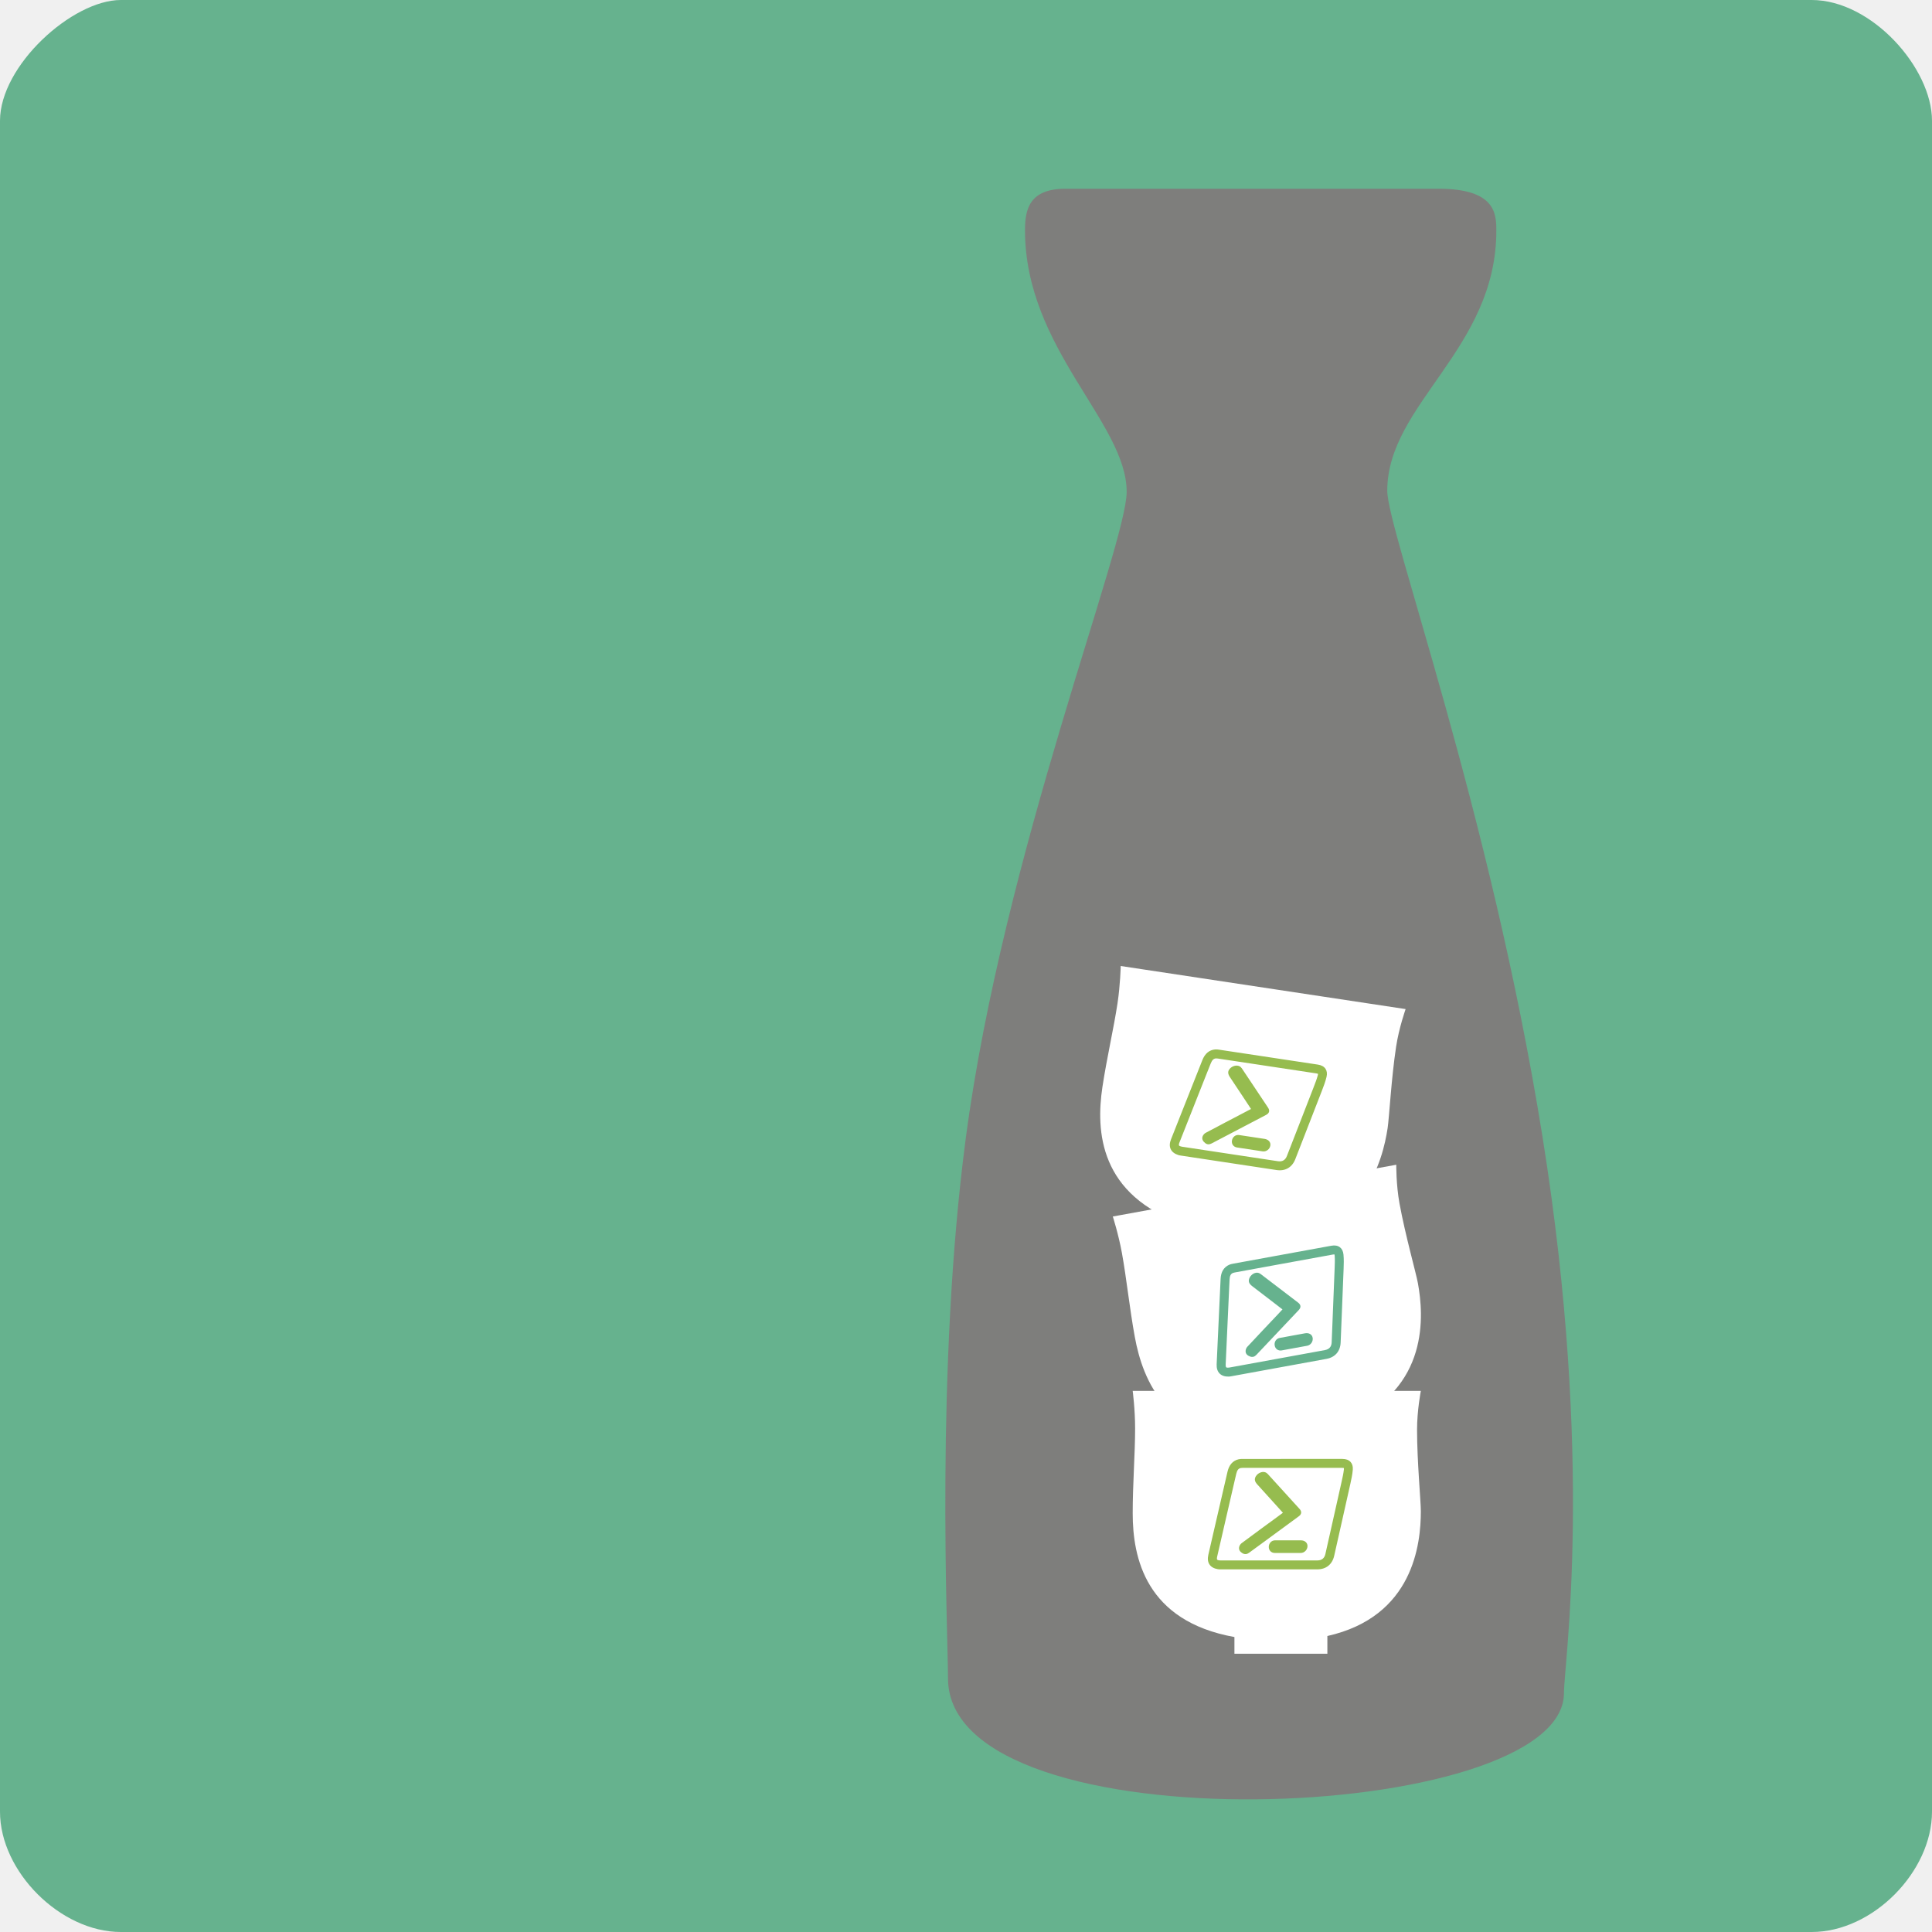
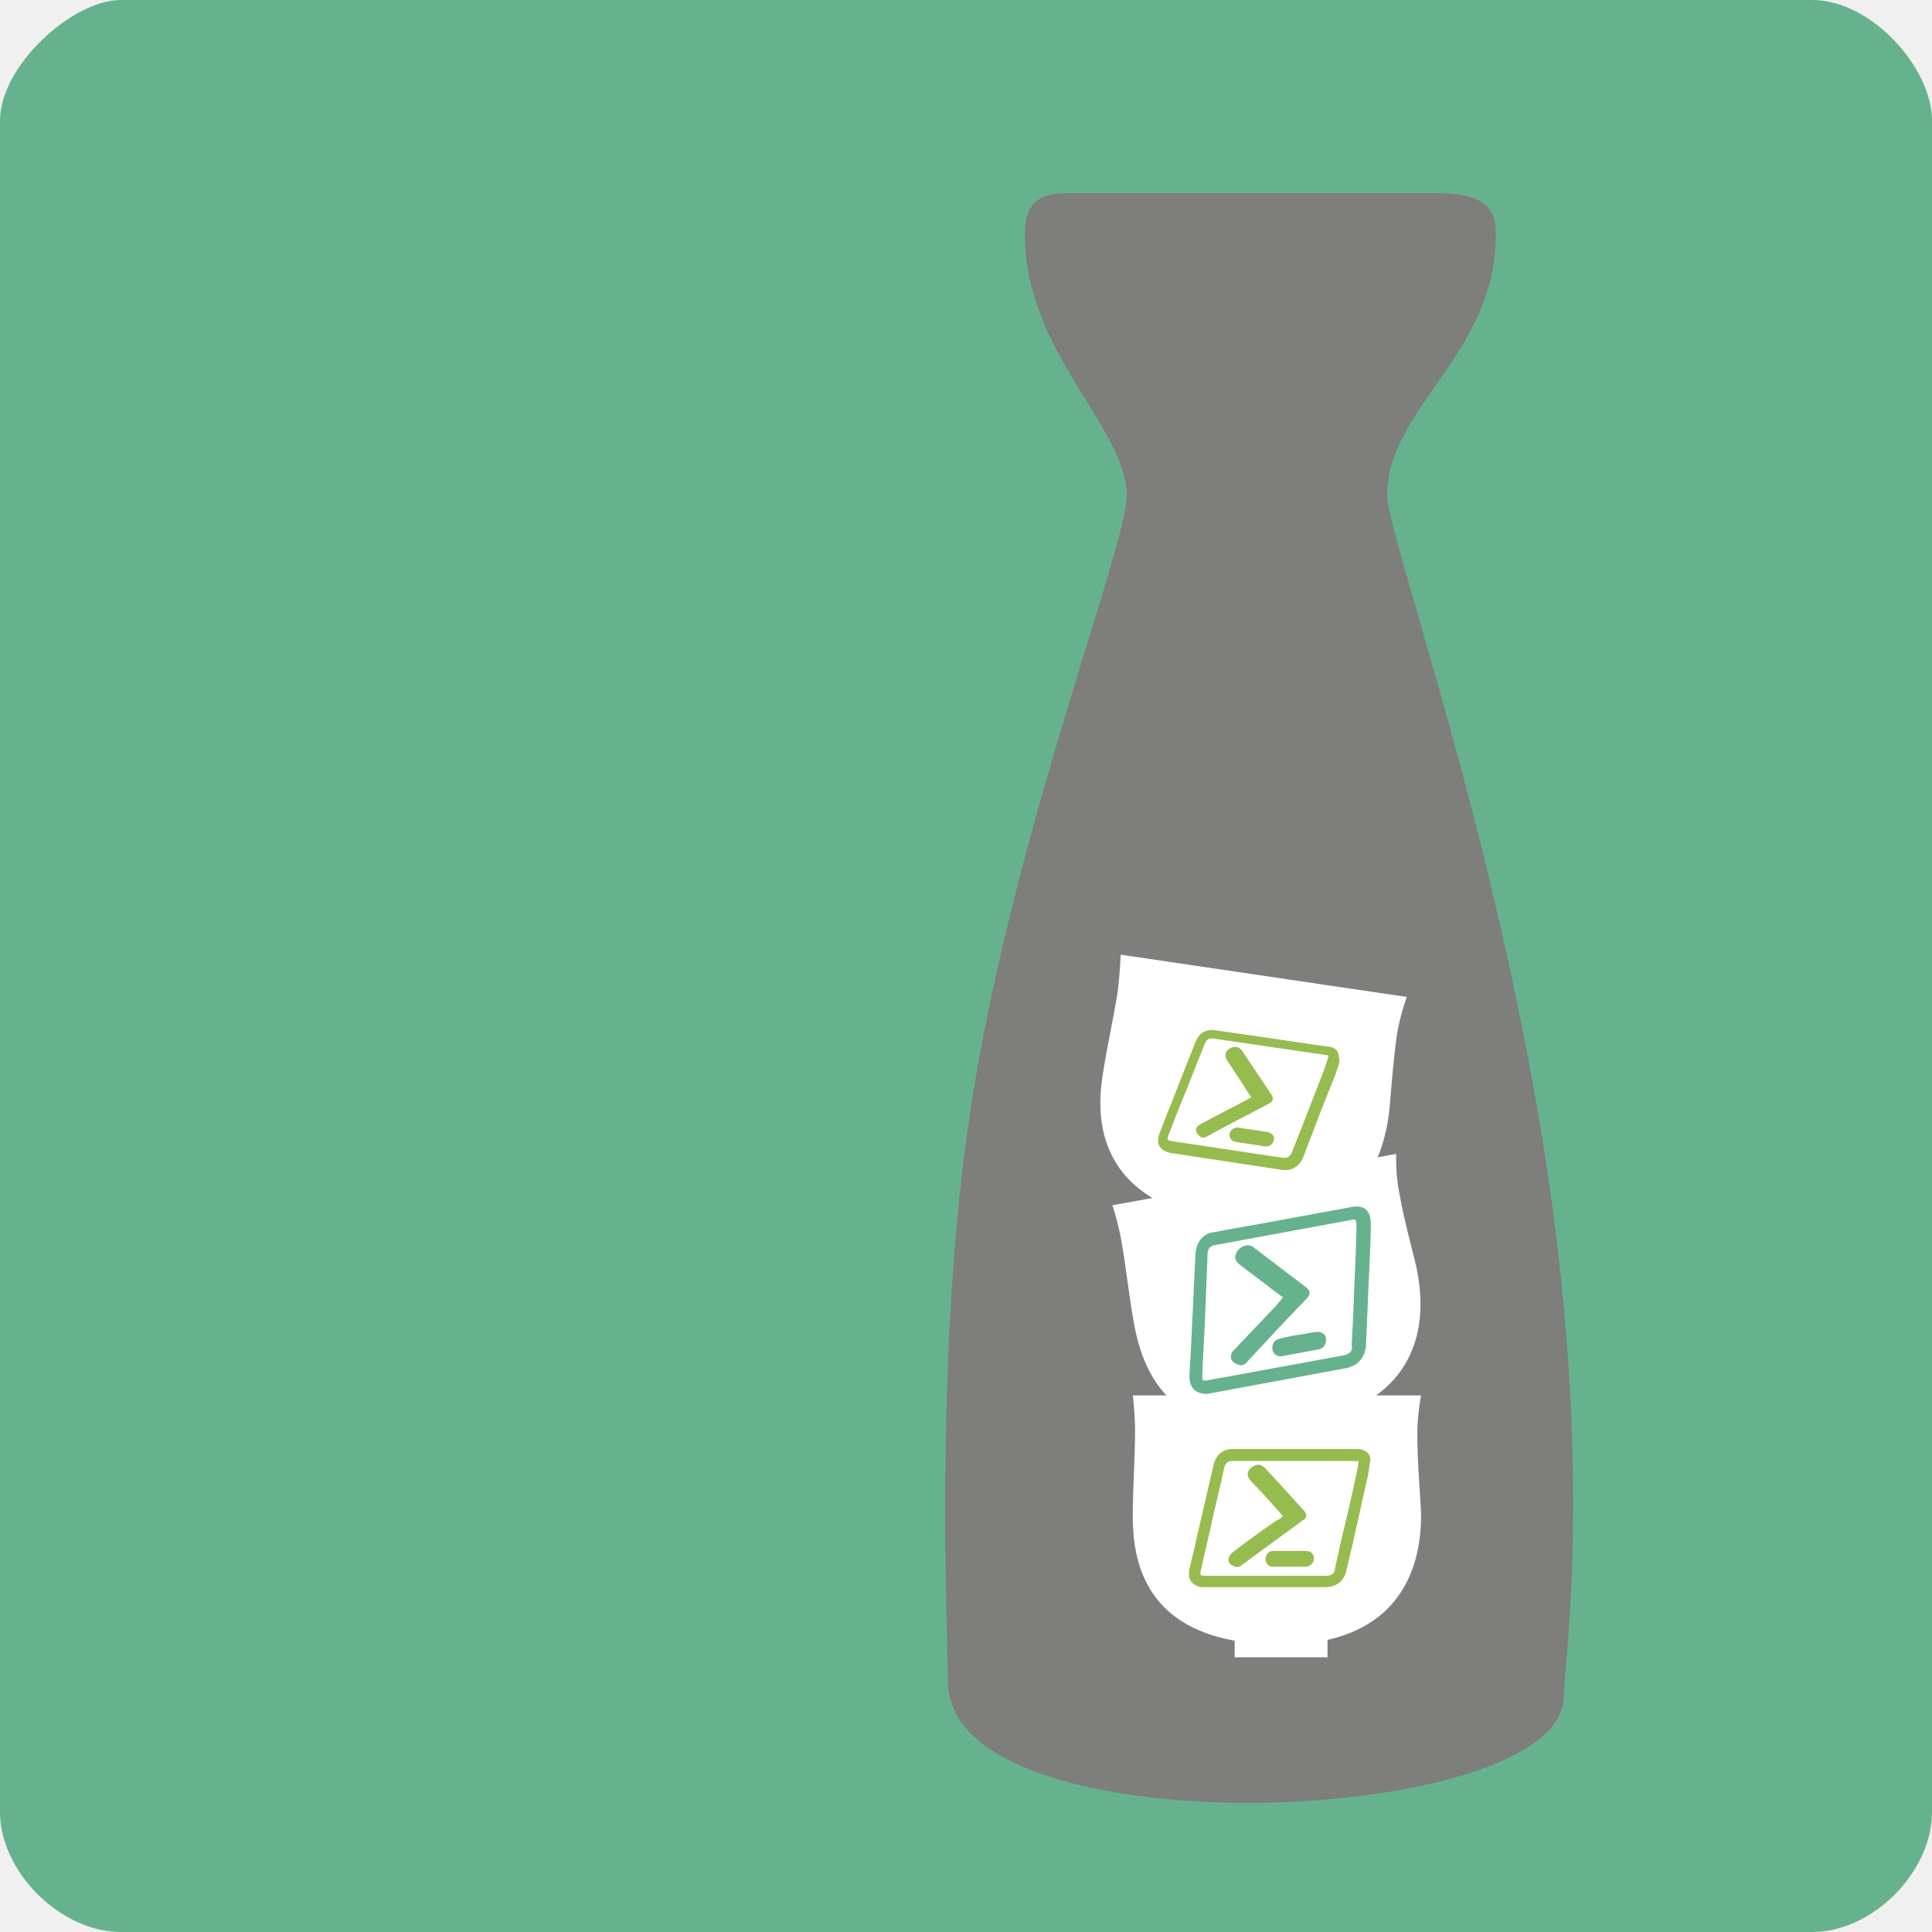
<svg xmlns="http://www.w3.org/2000/svg" version="1.1" x="0px" y="0px" viewBox="0 0 256 256" style="enable-background:new 0 0 256 256;" xml:space="preserve">
-   <g id="Single_Charcoal_16x16">
- </g>
-   <g id="Single_Charcoal_32x32">
- </g>
-   <g id="Single_Charcoal_64x64">
- </g>
-   <g id="Single_Charcoal_128x128">
- </g>
-   <g id="Single_Charcoal_256x256">
- </g>
+   <style type="text/css">
+ 	.st0{fill:#96BC4F;}
+ 	.st1{fill:#FFFFFF;}
+ 	.st2{fill:#66B28E;}
+ 	.st3{fill:#7E7E7C;}
+ </style>
  <g id="Single_Olive_16x16">
</g>
  <g id="Single_Olive_32x32">
</g>
  <g id="Single_Olive_64x64">
</g>
-   <g id="Single_Olive_128x128">
- </g>
  <g id="Single_Olive_256x256">
</g>
  <g id="Single_Teal_256x256">
+ </g>
+   <g id="Single_Charcoal_256x256">
</g>
  <g id="Single_Teal_16x16">
</g>
  <g id="Single_Teal_32x32">
</g>
  <g id="Single_Teal_64x64">
</g>
-   <g id="Single_Teal_16x16_1_">
+   <g id="Single_Charcoal_32x32">
+ </g>
+   <g id="Single_Charcoal_16x16">
+ </g>
+   <g id="Single_Charcoal_64x64">
+ </g>
+   <g id="Single_Charcoal_128x128">
</g>
  <g id="Full_Olive_16x16">
</g>
  <g id="Full_Olive_32x32">
</g>
  <g id="Full_Olive_64x64">
</g>
-   <g id="Full_Olive_128x128">
- </g>
  <g id="Full_Olive_256x256">
</g>
+   <g id="Full_Teal_256x256">
+     <path class="st2" d="M240.1,256H16c-8,0-16-8-16-15.9V16C0,8.7,9.6,0,16,0h224.1C248,0,256,9,256,16v224.1   C256,248,248.2,256,240.1,256z" />
+     <path class="st3" d="M141.2,25.6c4.8,0,41.4,0,49.4,0c7.5,0,7.6,3.3,7.6,5.6c0,15.7-14.4,22.9-14.4,34.4c0,5.2,13.6,42.2,20.6,85.5   s2.8,69.8,2.8,73.7c0,17.4-81.6,20.8-81.6-2c0-6-1.7-40.8,2.4-71.5c4.9-37.5,21.3-78.6,21.3-85.6c0-9.1-13.5-19-13.5-34.6   C135.8,28.4,136.4,25.6,141.2,25.6z" />
+     <g>
+       <path class="st1" d="M148.5,126.5c0,0-0.1,2.5-0.4,4.9c-0.5,3.3-1.4,7.2-2,11.1c-0.9,5.8-0.4,14.4,10.9,18.2l-0.3,2.2l12.2,1.8    l0.4-2.3c11.7-0.8,14.1-10.2,14.7-14.5c0.2-1.3,0.5-6.6,1.1-10.8c0.4-2.5,1.3-5,1.3-5L148.5,126.5z" />
+       <g>
+         <path class="st0" d="M177.2,139.3c-0.2-0.3-0.6-0.6-1.2-0.6l-8.8-1.3c-2.1-0.3-4.2-0.6-6.3-0.9c-0.2,0-0.4-0.1-0.6,0     c-0.9,0.1-1.5,0.6-1.9,1.6c-1.3,3.2-2.5,6.4-3.8,9.6l-1,2.6c-0.2,0.6-0.2,1.1,0,1.5c0.2,0.4,0.6,0.7,1.2,0.9     c0.1,0,0.2,0.1,0.4,0.1c0,0,0.1,0,0.1,0l14.5,2.2c1.3,0.2,2.4-0.4,2.9-1.7l1.3-3.4c0.9-2.4,1.8-4.7,2.8-7.1     c0.2-0.6,0.5-1.4,0.7-2.1C177.4,140.1,177.4,139.6,177.2,139.3z M169.9,153.4l-14.7-2.2c-0.3-0.1-0.4-0.1-0.5-0.2     c0-0.1,0-0.2,0.1-0.5c0.8-2.1,1.6-4.2,2.5-6.3l1.5-3.8c0.3-0.7,0.5-1.3,0.8-2c0.2-0.5,0.4-0.7,0.8-0.8c0.1,0,0.2,0,0.3,0l7.5,1.1     l7.5,1.1c0.2,0,0.3,0.1,0.3,0.1c0,0,0,0.1,0,0.2c-0.2,0.6-0.4,1.2-0.6,1.8c-1,2.6-2,5.1-3,7.7l-1.1,2.8     C171,153.3,170.6,153.5,169.9,153.4z" />
+         <path class="st0" d="M165.8,145.4c-0.4-0.6-0.8-1.2-1.1-1.7c-0.7-1.1-1.4-2.1-2.1-3.2c-0.3-0.5-0.3-0.9,0-1.3     c0.4-0.4,1-0.6,1.5-0.4c0.1,0.1,0.3,0.2,0.4,0.3c1.3,2,2.7,4,4,6c0.3,0.5,0.2,0.8-0.3,1.1c-2.8,1.5-5.6,2.9-8.3,4.4     c-0.3,0.2-0.7,0.2-1-0.1c-0.3-0.3-0.5-0.6-0.4-1c0.1-0.2,0.3-0.4,0.5-0.5c2-1.1,4-2.1,5.9-3.1     C165.1,145.8,165.4,145.6,165.8,145.4z" />
+         <path class="st0" d="M166,149.7c0.6,0.1,1.3,0.2,1.9,0.3c0.6,0.1,1,0.5,0.9,1c-0.1,0.6-0.6,1-1.2,0.9c-1.3-0.2-2.6-0.4-3.9-0.6     c-0.5-0.1-0.8-0.5-0.8-1c0.1-0.6,0.6-0.9,1.1-0.9C164.6,149.5,165.3,149.6,166,149.7z" />
+       </g>
+     </g>
+     <g>
+       <path class="st1" d="M147.4,159.7c0,0,0.8,2.4,1.2,4.8c0.6,3.3,1,7.3,1.7,11.1c1.1,5.8,4.2,13.7,16.2,13.7l0.4,2.2l12.1-2.2    l-0.4-2.3c10.8-4.6,10-14.2,9.2-18.5c-0.2-1.3-1.7-6.4-2.4-10.5c-0.5-2.5-0.4-5.1-0.4-5.1L147.4,159.7z" />
+       <g>
+         <path class="st2" d="M180.9,160.2c-0.4-0.3-1-0.4-1.6-0.3l-10.9,2c-2.6,0.5-5.2,0.9-7.7,1.4c-0.2,0-0.5,0.1-0.7,0.2     c-1,0.5-1.5,1.4-1.6,2.7c-0.2,4.2-0.4,8.5-0.6,12.7l-0.2,3.4c0,0.8,0.2,1.4,0.6,1.8c0.4,0.4,1,0.6,1.7,0.6c0.1,0,0.3,0,0.5-0.1     c0,0,0.1,0,0.1,0l17.8-3.3c1.6-0.3,2.6-1.4,2.7-3.1l0.2-4.5c0.1-3.1,0.3-6.3,0.4-9.4c0-0.8,0.1-1.8,0-2.7     C181.5,160.9,181.3,160.5,180.9,160.2z M178,179.6l-18,3.3c-0.4,0.1-0.6,0-0.6,0c-0.1-0.1-0.1-0.2-0.1-0.6     c0.1-2.8,0.3-5.5,0.4-8.3l0.2-5.1c0-0.9,0.1-1.7,0.1-2.6c0-0.7,0.2-1,0.6-1.2c0.1,0,0.2-0.1,0.3-0.1l9.2-1.7l9.2-1.7     c0.3,0,0.3,0,0.3,0c0,0,0,0.1,0.1,0.3c0.1,0.8,0,1.5,0,2.4c-0.1,3.4-0.3,6.8-0.4,10.2l-0.2,3.7C179.3,179,178.9,179.4,178,179.6z     " />
+         <path class="st2" d="M170,171.9c-0.7-0.5-1.4-1-2-1.5c-1.2-0.9-2.5-1.9-3.7-2.8c-0.6-0.5-0.8-0.9-0.5-1.5     c0.2-0.6,0.9-1.1,1.6-1.1c0.2,0,0.4,0.1,0.6,0.2c2.4,1.8,4.7,3.6,7.1,5.4c0.5,0.4,0.6,0.9,0.1,1.4c-2.7,2.8-5.3,5.6-8,8.5     c-0.3,0.4-0.7,0.5-1.2,0.3c-0.5-0.2-0.9-0.5-0.9-1c0-0.3,0.1-0.6,0.3-0.8c1.9-2,3.8-4,5.7-6C169.4,172.6,169.7,172.3,170,171.9z" />
+         <path class="st2" d="M171.9,176.9c0.8-0.1,1.6-0.3,2.4-0.4c0.7-0.1,1.3,0.2,1.4,0.8c0.1,0.7-0.3,1.4-1,1.5     c-1.6,0.3-3.2,0.6-4.8,0.9c-0.7,0.1-1.2-0.3-1.3-0.9c-0.1-0.7,0.3-1.3,0.9-1.4C170.3,177.2,171.1,177,171.9,176.9z" />
+       </g>
+     </g>
+     <g>
+       <path class="st1" d="M150.1,184.8c0,0,0.3,2.4,0.3,4.9c0,3.4-0.3,7.4-0.3,11.3c0,5.9,1.7,14.3,13.5,16.4v2.2h12.3v-2.3    c11.4-2.6,12.4-12.2,12.4-16.5c0-1.4-0.5-6.6-0.5-10.8c0-2.5,0.5-5.1,0.5-5.1H150.1z" />
+       <g>
+         <path class="st0" d="M181.2,192.5c-0.3-0.3-0.8-0.5-1.4-0.5h-9.7c-2.3,0-4.6,0-6.9,0c-0.2,0-0.4,0-0.6,0.1     c-0.9,0.2-1.5,0.9-1.8,2c-0.8,3.6-1.7,7.2-2.5,10.9l-0.7,2.9c-0.1,0.6-0.1,1.2,0.2,1.6c0.3,0.4,0.7,0.7,1.4,0.8     c0.1,0,0.3,0,0.4,0c0,0,0.1,0,0.1,0h15.9c1.5,0,2.5-0.8,2.8-2.2l0.9-3.8c0.6-2.7,1.2-5.4,1.8-8.1c0.2-0.7,0.3-1.5,0.4-2.3     C181.7,193.2,181.5,192.8,181.2,192.5z M175.7,208.8h-16.1c-0.3,0-0.5-0.1-0.5-0.1c0-0.1-0.1-0.2,0-0.5c0.5-2.4,1.1-4.7,1.6-7.1     l1-4.3c0.2-0.7,0.3-1.5,0.5-2.2c0.1-0.6,0.4-0.9,0.8-1c0.1,0,0.2,0,0.3,0l8.2,0h8.2c0.2,0,0.3,0,0.3,0c0,0,0,0.1,0,0.2     c-0.1,0.7-0.2,1.3-0.4,2.1c-0.6,2.9-1.3,5.8-2,8.7l-0.7,3.2C176.9,208.4,176.5,208.8,175.7,208.8z" />
+         <path class="st0" d="M170,200.9c-0.5-0.6-1-1.1-1.5-1.7c-0.9-1-1.8-2-2.8-3c-0.4-0.5-0.5-0.9-0.2-1.4c0.3-0.5,1-0.8,1.5-0.7     c0.2,0.1,0.3,0.2,0.5,0.3c1.8,1.9,3.5,3.8,5.3,5.8c0.4,0.4,0.4,0.9-0.1,1.2c-2.7,2-5.5,4-8.2,6c-0.3,0.3-0.7,0.3-1.1,0.1     c-0.4-0.2-0.7-0.5-0.6-1c0-0.2,0.2-0.5,0.4-0.7c1.9-1.5,3.9-2.9,5.9-4.3C169.4,201.4,169.7,201.2,170,200.9z" />
+         <path class="st0" d="M170.9,205.5c0.7,0,1.4,0,2.1,0c0.7,0,1.1,0.4,1.1,1c0,0.6-0.5,1.1-1.1,1.1c-1.4,0-2.9,0-4.3,0     c-0.6,0-1-0.4-1-1c0-0.6,0.4-1.1,1-1.1C169.5,205.5,170.2,205.5,170.9,205.5z" />
+       </g>
+     </g>
+   </g>
  <g id="Full_Teal_16x16">
</g>
  <g id="Full_Teal_32x32">
</g>
  <g id="Full_Teal_64x64">
</g>
-   <g id="Full_Teal_128x128">
- </g>
-   <g id="Full_Teal_256x256">
-     <path style="fill:#66B28E;" d="M240.06,256H16.004C8.002,256,0,247.998,0,240.06V16.004C0,8.669,9.603,0,16.004,0H240.06   C247.998,0,256,9.008,256,16.004V240.06C256,247.998,248.162,256,240.06,256z" />
-     <path style="fill:#7E7E7C;" d="M141.179,25.01c4.796,0,41.463,0,49.441,0c7.543,0,7.652,3.314,7.652,5.559   c0,15.717-14.453,22.955-14.453,34.465c0,5.232,13.634,42.27,20.566,85.564c6.932,43.294,2.847,69.823,2.847,73.747   c0,17.396-81.617,20.797-81.617-1.962c0-6.017-1.7-40.809,2.354-71.546c4.948-37.51,21.32-78.609,21.32-85.672   c0-9.156-13.472-18.966-13.472-34.661C135.816,27.756,136.383,25.01,141.179,25.01z" />
-     <g>
-       <path style="fill:#FFFFFF;" d="M148.501,128c0,0-0.051,2.47-0.424,4.941c-0.502,3.318-1.42,7.254-2,11.093    c-0.879,5.814-0.447,14.377,10.876,18.229l-0.331,2.188l12.178,1.841l0.351-2.323c11.661-0.827,14.073-10.233,14.718-14.497    c0.204-1.35,0.489-6.592,1.12-10.764c0.381-2.517,1.263-4.999,1.263-4.999L148.501,128z" />
-       <g>
-         <path style="fill:#96BC4F;" d="M175.633,141.618c-0.201-0.296-0.54-0.482-1.01-0.553l-7.659-1.158     c-1.819-0.275-3.636-0.551-5.453-0.822c-0.15-0.023-0.328-0.044-0.51-0.027c-0.773,0.073-1.337,0.545-1.677,1.402     c-1.099,2.763-2.191,5.528-3.284,8.293l-0.878,2.222c-0.196,0.495-0.208,0.931-0.036,1.293c0.171,0.36,0.512,0.623,1.015,0.783     c0.099,0.031,0.202,0.05,0.34,0.07c0.025,0.004,0.051,0.008,0.079,0.012l12.593,1.904c1.152,0.174,2.057-0.353,2.482-1.446     l1.146-2.943c0.799-2.052,1.599-4.103,2.393-6.157c0.213-0.551,0.453-1.175,0.601-1.809     C175.873,142.26,175.826,141.902,175.633,141.618z M169.331,153.867l-12.708-1.922c-0.253-0.047-0.373-0.117-0.4-0.166     c-0.027-0.048-0.023-0.181,0.067-0.41c0.714-1.811,1.431-3.622,2.147-5.432l1.313-3.32c0.224-0.57,0.447-1.14,0.679-1.707     c0.191-0.466,0.383-0.647,0.709-0.666c0.076-0.004,0.164,0.007,0.234,0.018l6.517,0.982l6.516,0.985     c0.179,0.027,0.233,0.063,0.236,0.058c0.002,0.012,0.009,0.064-0.025,0.192c-0.135,0.51-0.335,1.024-0.553,1.588     c-0.863,2.228-1.73,4.455-2.597,6.682l-0.95,2.44C170.305,153.725,169.907,153.954,169.331,153.867z" />
-         <path style="fill:#96BC4F;" d="M165.766,146.942c-0.345-0.524-0.662-1.006-0.98-1.487c-0.605-0.912-1.211-1.823-1.816-2.735     c-0.296-0.447-0.301-0.768-0.022-1.099c0.309-0.367,0.885-0.533,1.281-0.345c0.127,0.06,0.245,0.174,0.325,0.292     c1.16,1.73,2.315,3.465,3.468,5.2c0.263,0.395,0.175,0.734-0.247,0.956c-2.41,1.264-4.822,2.524-7.231,3.789     c-0.303,0.159-0.587,0.16-0.857-0.055c-0.28-0.222-0.463-0.512-0.341-0.867c0.063-0.185,0.226-0.384,0.398-0.476     c1.713-0.917,3.436-1.813,5.157-2.715C165.177,147.256,165.453,147.108,165.766,146.942z" />
-         <path style="fill:#96BC4F;" d="M165.909,150.658c0.553,0.084,1.106,0.165,1.659,0.251c0.522,0.082,0.83,0.444,0.759,0.887     c-0.077,0.482-0.542,0.836-1.023,0.765c-1.132-0.167-2.264-0.338-3.395-0.514c-0.46-0.071-0.737-0.449-0.673-0.901     c0.067-0.478,0.479-0.814,0.937-0.75C164.752,150.478,165.33,150.57,165.909,150.658z" />
-       </g>
-     </g>
-     <g>
-       <path style="fill:#FFFFFF;" d="M147.453,161.194c0,0,0.754,2.353,1.203,4.811c0.603,3.301,1.013,7.322,1.711,11.141    c1.057,5.784,4.247,13.742,16.207,13.709l0.398,2.177l12.116-2.213l-0.422-2.311c10.76-4.569,9.987-14.249,9.212-18.491    c-0.245-1.343-1.678-6.394-2.436-10.545c-0.457-2.504-0.429-5.138-0.429-5.138L147.453,161.194z" />
-       <g>
-         <path style="fill:#66B28E;" d="M177.537,165.262c-0.286-0.215-0.667-0.28-1.134-0.195l-7.62,1.392     c-1.81,0.331-3.618,0.66-5.425,0.993c-0.149,0.027-0.325,0.065-0.491,0.14c-0.707,0.32-1.087,0.949-1.131,1.87     c-0.142,2.97-0.278,5.94-0.413,8.91l-0.109,2.387c-0.024,0.532,0.105,0.948,0.386,1.235c0.279,0.285,0.687,0.423,1.214,0.411     c0.103-0.003,0.207-0.019,0.344-0.044c0.025-0.005,0.051-0.009,0.078-0.014l12.529-2.289c1.146-0.209,1.831-1.002,1.878-2.173     l0.128-3.155c0.09-2.2,0.18-4.4,0.264-6.601c0.022-0.59,0.047-1.259-0.019-1.907     C177.973,165.792,177.811,165.469,177.537,165.262z M175.555,178.894l-12.643,2.31c-0.255,0.038-0.391,0.011-0.433-0.027     c-0.041-0.037-0.08-0.163-0.07-0.41c0.087-1.945,0.177-3.89,0.267-5.835l0.163-3.567c0.026-0.612,0.052-1.224,0.088-1.835     c0.029-0.503,0.153-0.737,0.454-0.861c0.071-0.028,0.158-0.046,0.227-0.059l6.482-1.187l6.483-1.184     c0.178-0.033,0.241-0.016,0.242-0.021c0.006,0.01,0.029,0.058,0.038,0.189c0.038,0.527,0.016,1.077-0.008,1.681     c-0.093,2.387-0.189,4.775-0.286,7.163l-0.106,2.617C176.43,178.444,176.128,178.789,175.555,178.894z" />
-         <path style="fill:#66B28E;" d="M169.934,173.503c-0.497-0.383-0.953-0.737-1.41-1.088c-0.868-0.666-1.738-1.33-2.605-1.997     c-0.425-0.327-0.534-0.629-0.377-1.033c0.173-0.448,0.664-0.792,1.1-0.742c0.139,0.016,0.289,0.085,0.402,0.171     c1.659,1.26,3.314,2.525,4.968,3.792c0.377,0.288,0.404,0.637,0.077,0.984c-1.869,1.978-3.741,3.954-5.609,5.933     c-0.235,0.249-0.503,0.341-0.828,0.226c-0.337-0.119-0.604-0.334-0.604-0.709c0-0.195,0.089-0.437,0.222-0.579     c1.322-1.423,2.661-2.83,3.996-4.242C169.479,173.99,169.692,173.761,169.934,173.503z" />
-         <path style="fill:#66B28E;" d="M171.276,176.97c0.55-0.101,1.1-0.203,1.65-0.301c0.521-0.092,0.929,0.15,1.006,0.593     c0.084,0.481-0.241,0.967-0.719,1.056c-1.125,0.21-2.251,0.415-3.378,0.617c-0.459,0.082-0.843-0.186-0.929-0.633     c-0.092-0.474,0.189-0.925,0.643-1.014C170.123,177.176,170.7,177.075,171.276,176.97z" />
-       </g>
-     </g>
-     <g>
-       <path style="fill:#FFFFFF;" d="M150.089,184.302c0,0,0.319,2.45,0.319,4.949c0,3.355-0.319,7.385-0.319,11.267    c0,5.88,1.708,14.282,13.479,16.398v2.213h12.316v-2.35c11.406-2.561,12.385-12.223,12.385-16.535    c0-1.366-0.502-6.591-0.502-10.811c0-2.546,0.502-5.132,0.502-5.132H150.089z" />
-       <g>
-         <path style="fill:#96BC4F;" d="M178.952,193.71c-0.243-0.262-0.606-0.396-1.081-0.396h-7.746c-1.84,0-3.677-0.001-5.515,0.002     c-0.152,0-0.331,0.006-0.508,0.05c-0.753,0.188-1.24,0.739-1.449,1.637c-0.673,2.896-1.34,5.793-2.007,8.691l-0.536,2.329     c-0.12,0.519-0.067,0.951,0.158,1.284c0.223,0.33,0.6,0.539,1.12,0.622c0.102,0.016,0.207,0.019,0.347,0.019     c0.025,0,0.052,0,0.08,0h12.736c1.165,0,1.981-0.657,2.238-1.801l0.693-3.081c0.484-2.148,0.968-4.296,1.446-6.446     c0.128-0.576,0.273-1.23,0.324-1.879C179.286,194.309,179.185,193.962,178.952,193.71z M174.553,206.764H161.7     c-0.258-0.008-0.386-0.059-0.421-0.105c-0.033-0.044-0.05-0.175,0.005-0.416c0.435-1.898,0.873-3.795,1.311-5.692l0.801-3.479     c0.136-0.597,0.272-1.194,0.416-1.789c0.119-0.49,0.282-0.697,0.601-0.765c0.074-0.015,0.164-0.017,0.234-0.017l6.59-0.003h6.59     c0.181,0,0.24,0.028,0.242,0.023c0.004,0.011,0.018,0.062,0.004,0.193c-0.058,0.525-0.178,1.063-0.31,1.652     c-0.52,2.332-1.044,4.663-1.569,6.995l-0.574,2.555C175.495,206.478,175.135,206.764,174.553,206.764z" />
-         <path style="fill:#96BC4F;" d="M169.992,200.45c-0.42-0.467-0.805-0.896-1.192-1.324c-0.734-0.811-1.47-1.621-2.204-2.433     c-0.36-0.398-0.412-0.714-0.186-1.084c0.251-0.409,0.796-0.66,1.215-0.533c0.134,0.041,0.269,0.135,0.365,0.24     c1.406,1.537,2.807,3.08,4.206,4.623c0.319,0.352,0.283,0.699-0.102,0.982c-2.194,1.61-4.39,3.217-6.584,4.828     c-0.275,0.202-0.556,0.245-0.855,0.074c-0.31-0.178-0.534-0.437-0.467-0.806c0.035-0.192,0.166-0.413,0.322-0.53     c1.556-1.163,3.127-2.306,4.693-3.455C169.457,200.848,169.707,200.661,169.992,200.45z" />
-         <path style="fill:#96BC4F;" d="M170.689,204.102c0.559,0,1.118-0.002,1.678,0.001c0.529,0.003,0.887,0.315,0.883,0.764     c-0.004,0.488-0.411,0.908-0.897,0.909c-1.145,0.004-2.289,0.004-3.434,0c-0.466-0.002-0.796-0.334-0.8-0.79     c-0.005-0.483,0.352-0.876,0.815-0.882C169.518,204.097,170.104,204.102,170.689,204.102z" />
-       </g>
-     </g>
-   </g>
</svg>
